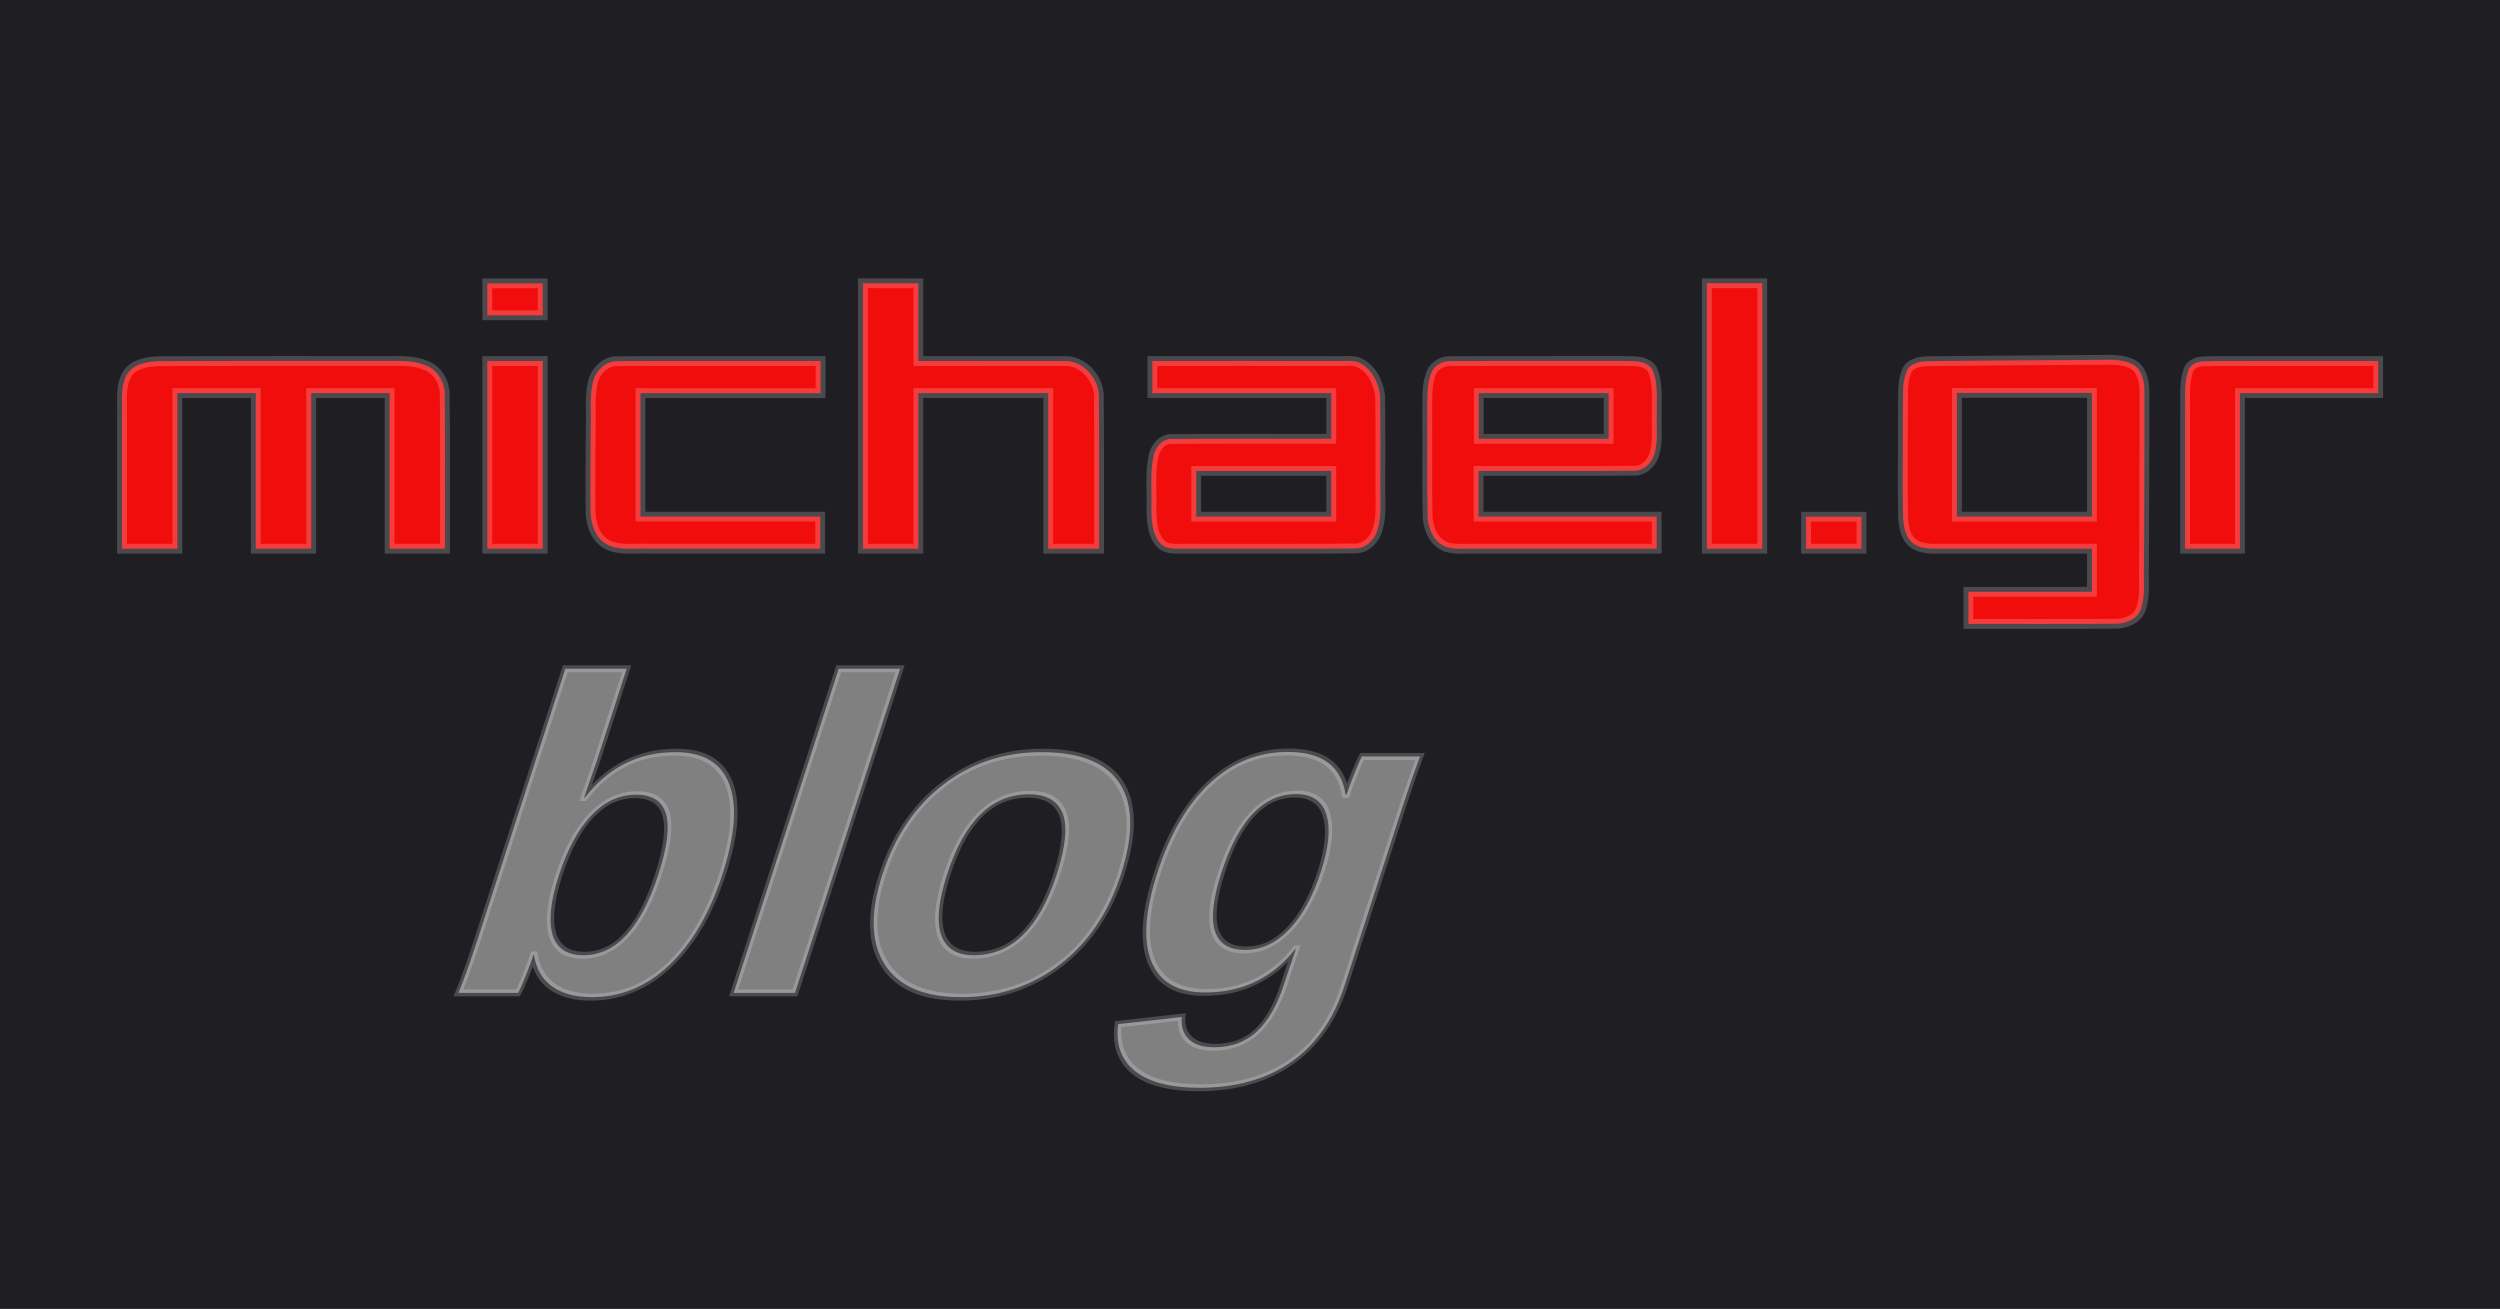
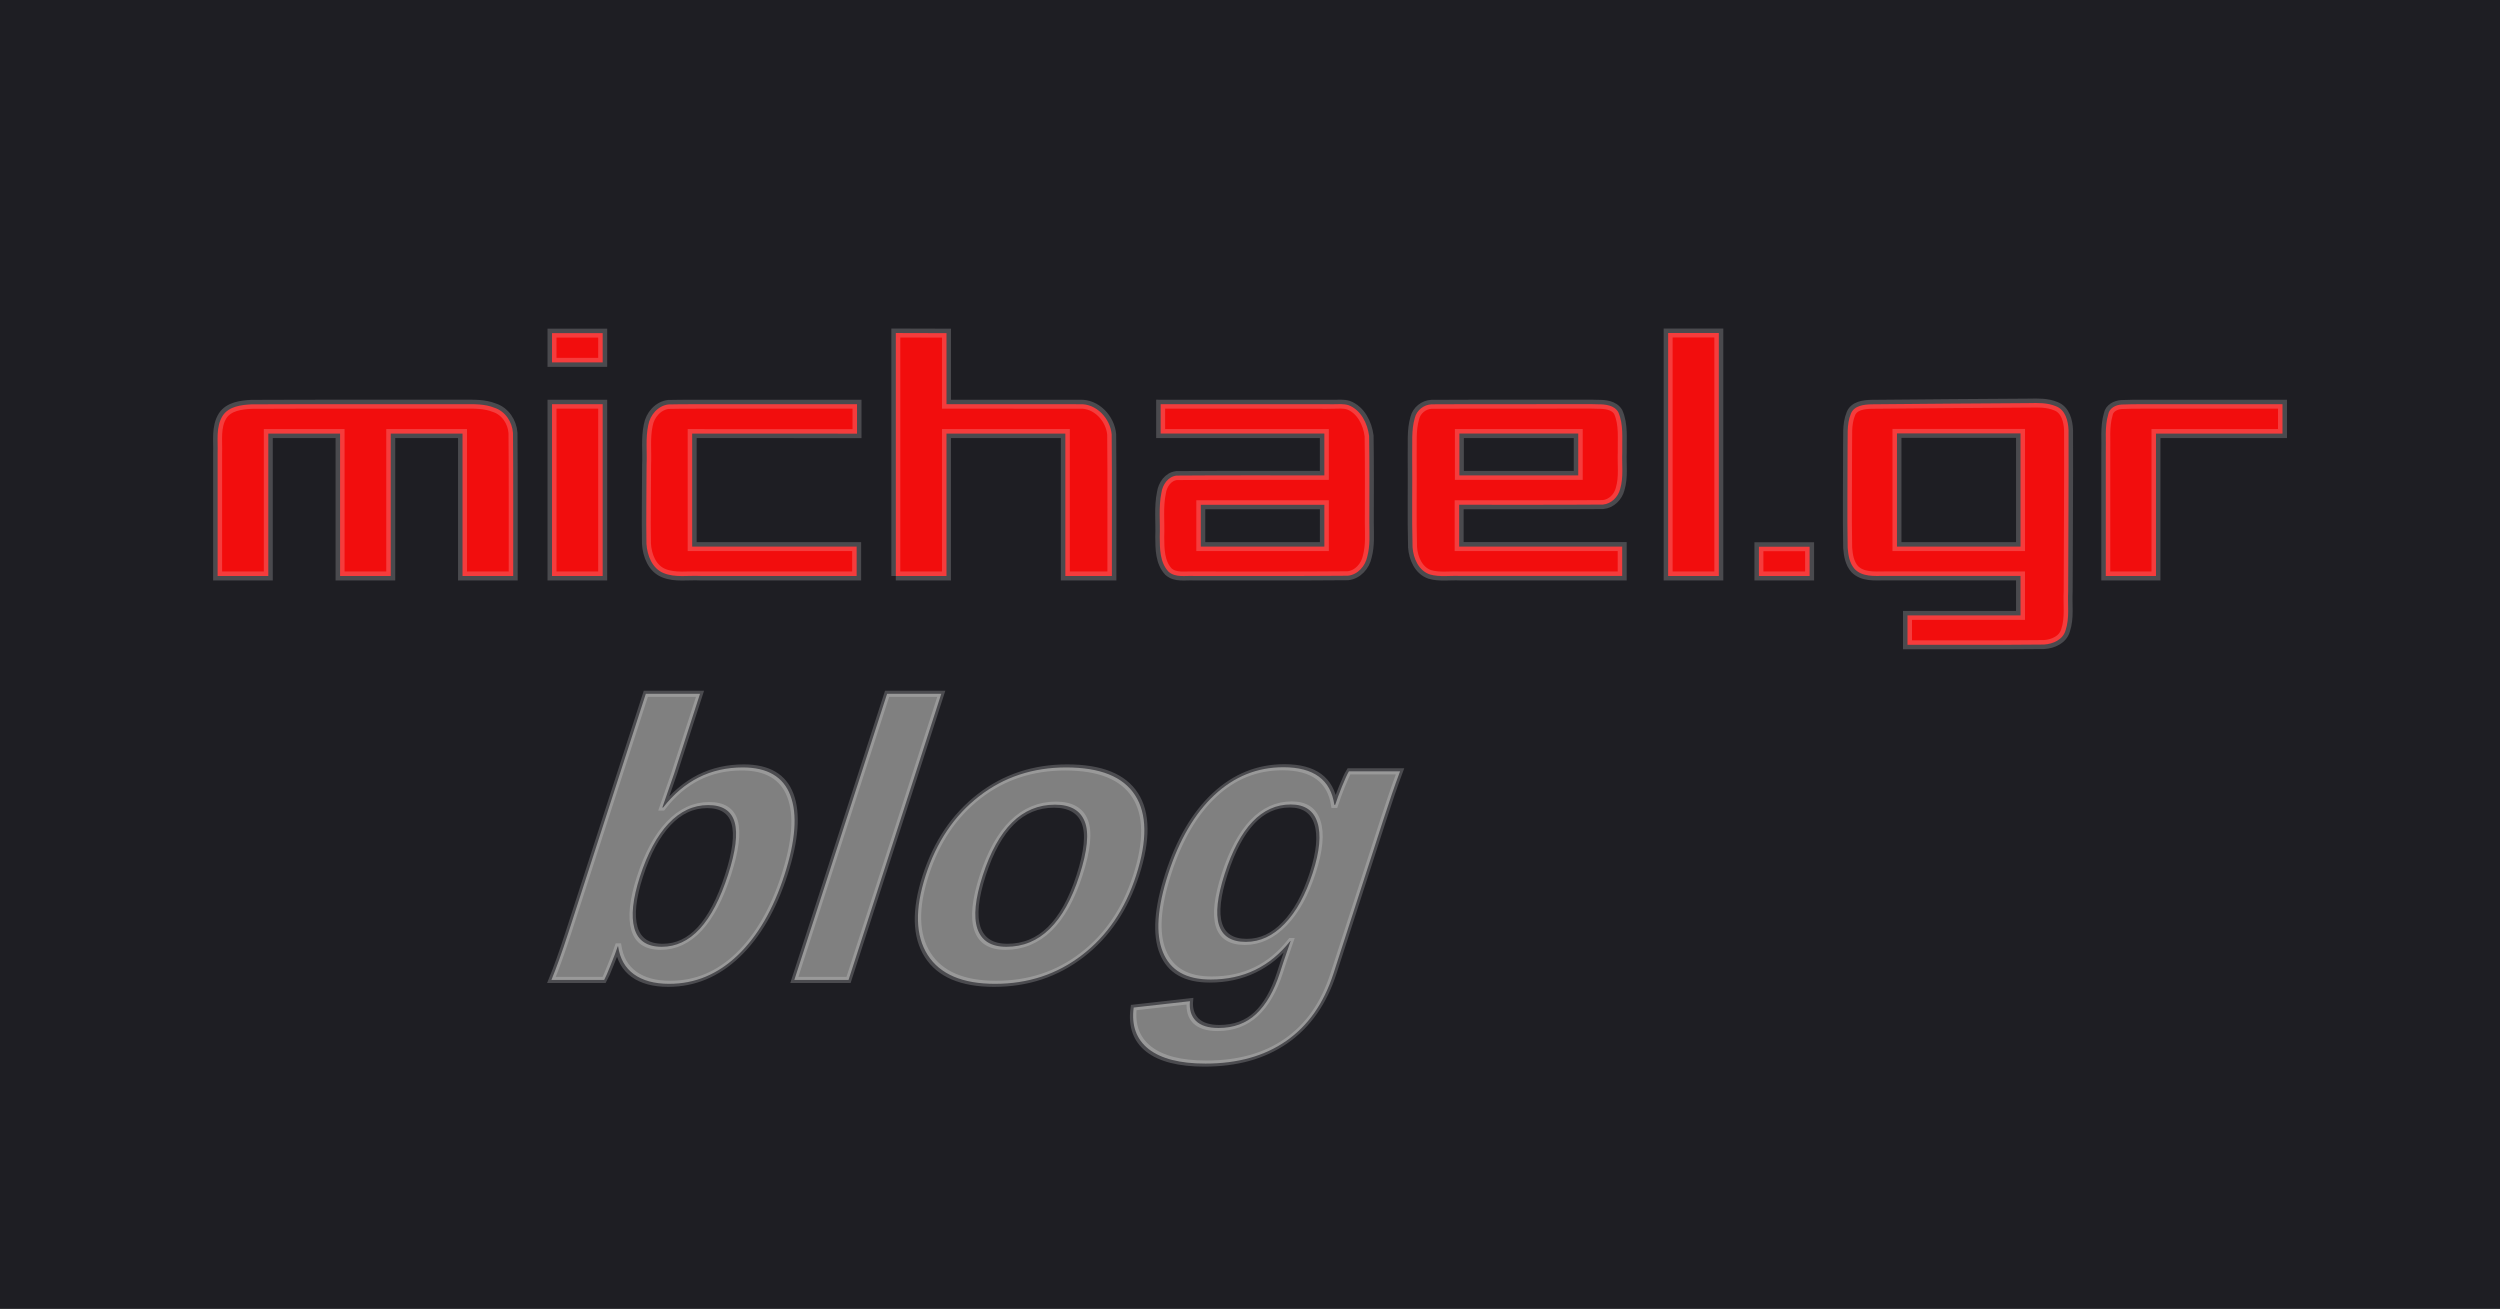
<svg xmlns="http://www.w3.org/2000/svg" width="721.89" height="377.953" viewBox="0 0 191 100" version="1.1" id="svg343">
  <defs id="defs340" />
  <g id="layer1" transform="translate(19.25225,-230.0315)">
    <rect style="fill:#1e1e23;fill-opacity:1;stroke-width:0.119;stroke-linecap:round" id="rect1" width="191" height="100" x="-19.252" y="230.031" />
-     <path id="fill" style="display:inline;fill:#f20d0d;fill-opacity:1;stroke:#ffffff;stroke-width:0.748;stroke-dasharray:none;stroke-opacity:0.199" d="m 111.154,271.953 c 1.41,0 2.821,0 4.231,0 0,-6.761 0,-13.522 0,-20.284 -1.41,0 -2.821,0 -4.231,0 0,6.761 0,13.522 0,20.284 z m -64.475,0 c 1.41,0 2.821,0 4.231,0 0,-3.962 0,-7.925 0,-11.887 3.307,0 6.615,0 9.922,0 0,3.962 0,7.925 0,11.887 1.295,0 2.59,0 3.885,0 -0.007,-3.937 0.019,-7.875 -0.017,-11.811 -0.112,-1.331 -1.283,-2.602 -2.673,-2.526 -3.706,-0.004 -7.411,-0.004 -11.117,-0.003 0,-1.977 0,-3.954 0,-5.931 -1.41,-0.003 -2.821,-0.007 -4.231,-0.011 0,6.761 0,13.521 0,20.282 z M 17.979,254.122 c 1.41,0 2.821,0 4.231,0 0,-0.813 0,-1.627 0,-2.44 -1.41,0 -2.821,0 -4.231,0 0,0.813 0,1.627 0,2.44 z m 123.298,3.401 c -4.377,0.035 -8.754,0.05 -13.131,0.101 -0.64,0.015 -1.467,0.101 -1.738,0.787 -0.374,0.907 -0.239,1.913 -0.276,2.869 0.005,2.775 -0.042,5.552 0.009,8.326 0.054,0.635 0.149,1.27 0.587,1.774 0.645,0.662 1.649,0.576 2.496,0.57 3.782,0.008 7.564,0.002 11.346,0.003 0,1.098 0,2.196 0,3.294 -3.145,0 -6.29,0 -9.435,0 0,0.818 0,1.636 0,2.454 3.798,-0.009 7.597,0.022 11.395,-0.02 0.745,-0.043 1.579,-0.403 1.8,-1.181 0.353,-1.048 0.163,-2.17 0.219,-3.253 0.01,-4.489 0.048,-8.978 0.032,-13.466 -0.029,-0.768 -0.264,-1.701 -1.066,-1.999 -0.707,-0.296 -1.488,-0.272 -2.238,-0.258 z m -58.065,0.094 c -4.807,-0.009 -9.615,-0.002 -14.423,-0.004 0,0.818 0,1.635 0,2.453 4.555,0 9.11,0 13.666,0 0,1.164 0,2.327 0,3.491 -4.112,0.007 -8.225,-0.018 -12.336,0.016 -0.715,0.081 -1.17,0.766 -1.266,1.432 -0.252,1.215 -0.088,2.463 -0.139,3.693 0.006,0.992 0.009,2.127 0.731,2.898 0.584,0.517 1.408,0.322 2.115,0.358 4.284,-0.007 8.569,0.019 12.852,-0.019 0.836,-0.085 1.464,-0.812 1.627,-1.606 0.249,-0.932 0.173,-1.849 0.17,-2.819 0.002,-2.417 0.018,-4.835 -0.019,-7.251 -0.136,-1.045 -0.686,-2.173 -1.725,-2.565 -0.406,-0.122 -0.837,-0.083 -1.254,-0.077 z m 20.947,-0.008 c -4.254,0.015 -8.508,-0.011 -12.761,0.014 -0.65,0.034 -1.238,0.503 -1.391,1.14 -0.305,1.032 -0.189,2.125 -0.219,3.186 0.026,2.537 -0.036,5.075 0.032,7.611 0.066,0.923 0.51,1.957 1.452,2.269 0.82,0.235 1.686,0.082 2.526,0.124 4.507,0 9.015,0 13.522,0 0,-0.818 0,-1.635 0,-2.453 -4.537,0 -9.074,0 -13.61,0 -4e-6,-1.164 0,-2.327 0,-3.491 4.002,-0.006 8.005,0.017 12.006,-0.015 0.702,-0.066 1.264,-0.633 1.434,-1.301 0.299,-0.996 0.133,-2.048 0.174,-3.071 -0.025,-1.115 0.129,-2.297 -0.332,-3.347 -0.342,-0.591 -1.11,-0.654 -1.702,-0.652 -0.376,-0.016 -0.753,-0.016 -1.13,-0.014 z m -93.502,0.003 c -5.923,0.008 -11.847,-0.014 -17.769,0.014 -0.86,0.045 -1.878,0.168 -2.397,0.947 -0.586,0.934 -0.384,2.083 -0.423,3.126 0,3.418 0,6.836 0,10.253 1.41,0 2.821,0 4.231,0 0,-3.962 0,-7.925 0,-11.887 1.997,0 3.994,0 5.991,0 0,3.962 0,7.925 0,11.887 1.41,0 2.821,0 4.231,0 0,-3.962 0,-7.925 0,-11.887 1.997,0 3.994,0 5.991,0 0,3.962 0,7.925 0,11.887 1.41,0 2.821,0 4.231,0 -0.006,-3.981 0.017,-7.962 -0.017,-11.942 -0.066,-0.914 -0.645,-1.802 -1.537,-2.096 -0.814,-0.326 -1.669,-0.307 -2.531,-0.302 z m 21.13,8.3e-4 c -1.363,0.011 -2.727,-0.011 -4.088,0.021 -0.876,0.11 -1.532,0.885 -1.682,1.727 -0.237,1.091 -0.088,2.214 -0.14,3.32 -0.001,2.19 -0.049,4.424 -0.011,6.587 0.062,0.965 0.467,2.047 1.424,2.442 0.979,0.402 2.058,0.186 3.084,0.243 4.346,0 8.692,0 13.038,0 0,-0.818 0,-1.635 0,-2.453 -4.577,0 -9.154,0 -13.731,0 0,-3.145 0,-6.29 0,-9.434 4.587,0.002 9.174,0.004 13.761,0.006 0,-0.819 0,-1.639 0,-2.458 -3.885,-3.2e-4 -7.77,-0.001 -11.654,0 z m 120.839,0 c -1.207,0.016 -2.416,-0.022 -3.621,0.029 -0.486,0.03 -1.02,0.294 -1.111,0.82 -0.311,1.057 -0.165,2.175 -0.205,3.261 0,3.41 0,6.82 0,10.23 1.397,0 2.793,0 4.19,0 0,-3.962 0,-7.925 0,-11.887 3.521,0 7.041,0 10.562,0 0,-0.818 0,-1.635 0,-2.453 -3.272,-3.2e-4 -6.543,-0.001 -9.815,0 z M 17.979,271.953 c 1.41,0 2.821,0 4.231,0 0,-4.78 0,-9.56 0,-14.34 -1.41,0 -2.821,0 -4.231,0 0,4.78 0,9.56 0,14.34 z M 130.476,260.051 c 3.365,0 6.73,0 10.095,0 0,3.15 0,6.299 0,9.449 -3.438,0 -6.877,0 -10.315,0 0,-3.15 0,-6.299 0,-9.449 0.073,0 0.147,0 0.22,0 z m -36.529,0.015 c 3.234,0 6.468,0 9.702,0 0,1.164 0,2.327 0,3.491 -3.307,0 -6.615,0 -9.922,0 0,-1.164 0,-2.327 0,-3.491 0.073,0 0.147,0 0.22,0 z m -21.587,5.944 c 3.365,0 6.73,0 10.095,0 0,1.164 0,2.327 0,3.491 -3.438,0 -6.877,0 -10.315,0 0,-1.164 0,-2.327 0,-3.491 0.073,0 0.147,0 0.22,0 z m 46.372,5.944 c 1.41,0 2.821,0 4.231,0 0,-0.813 0,-1.627 0,-2.44 -1.41,0 -2.821,0 -4.231,0 0,0.813 0,1.627 0,2.44 z" />
-     <text xml:space="preserve" style="font-style:normal;font-variant:normal;font-weight:900;font-stretch:normal;font-size:34.191px;font-family:Arial;-inkscape-font-specification:'Arial, Heavy';font-variant-ligatures:normal;font-variant-caps:normal;font-variant-numeric:normal;font-variant-east-asian:normal;text-align:center;writing-mode:lr-tb;direction:ltr;text-anchor:middle;fill:#808080;fill-opacity:1;stroke:#ffffff;stroke-width:0.528;stroke-linecap:round;stroke-dasharray:none;stroke-opacity:0.2" x="172.507" y="305.887" id="text1" transform="skewX(-17.96097)">
-       <tspan id="tspan1" style="font-style:normal;font-variant:normal;font-weight:900;font-stretch:normal;font-size:34.191px;font-family:Arial;-inkscape-font-specification:'Arial, Heavy';font-variant-ligatures:normal;font-variant-caps:normal;font-variant-numeric:normal;font-variant-east-asian:normal;fill:#808080;fill-opacity:1;stroke:#ffffff;stroke-width:0.528;stroke-dasharray:none;stroke-opacity:0.2" x="172.507" y="305.887">blog</tspan>
+     <path id="fill" style="display:inline;fill:#f20d0d;fill-opacity:1;stroke:#ffffff;stroke-width:0.685;stroke-dasharray:none;stroke-opacity:0.199" d="m 108.194,274.036 c 1.291,0 2.581,0 3.872,0 0,-6.188 0,-12.376 0,-18.563 -1.291,0 -2.581,0 -3.872,0 0,6.188 0,12.376 0,18.563 z m -59.007,0 c 1.291,0 2.581,0 3.872,0 0,-3.626 0,-7.253 0,-10.879 3.027,0 6.054,0 9.081,0 0,3.626 0,7.253 0,10.879 1.185,0 2.371,0 3.556,0 -0.007,-3.603 0.018,-7.207 -0.016,-10.809 -0.102,-1.218 -1.174,-2.381 -2.446,-2.312 -3.391,-0.004 -6.783,-0.004 -10.174,-0.003 0,-1.809 0,-3.619 0,-5.428 -1.291,-0.003 -2.581,-0.006 -3.872,-0.01 0,6.187 0,12.375 0,18.562 z m -26.266,-16.319 c 1.291,0 2.581,0 3.872,0 0,-0.744 0,-1.489 0,-2.233 -1.291,0 -2.581,0 -3.872,0 0,0.744 0,1.489 0,2.233 z M 135.762,260.829 c -4.006,0.032 -8.012,0.046 -12.017,0.092 -0.586,0.013 -1.342,0.092 -1.591,0.72 -0.342,0.83 -0.219,1.751 -0.252,2.626 0.005,2.54 -0.039,5.081 0.008,7.62 0.049,0.582 0.136,1.162 0.537,1.623 0.59,0.606 1.509,0.527 2.284,0.521 3.461,0.007 6.923,0.002 10.384,0.003 0,1.005 0,2.01 0,3.014 -2.878,0 -5.757,0 -8.635,0 0,0.749 0,1.497 0,2.245 3.476,-0.008 6.953,0.02 10.428,-0.018 0.682,-0.039 1.445,-0.369 1.647,-1.081 0.323,-0.959 0.149,-1.986 0.201,-2.977 0.009,-4.108 0.044,-8.217 0.029,-12.324 -0.027,-0.703 -0.242,-1.557 -0.975,-1.829 -0.647,-0.271 -1.362,-0.249 -2.049,-0.236 z m -53.141,0.086 c -4.4,-0.008 -8.8,-0.002 -13.2,-0.004 0,0.748 0,1.496 0,2.245 4.169,0 8.338,0 12.507,0 0,1.065 0,2.13 0,3.195 -3.763,0.006 -7.527,-0.016 -11.29,0.015 -0.655,0.074 -1.071,0.701 -1.158,1.311 -0.23,1.112 -0.081,2.254 -0.127,3.379 0.005,0.908 0.008,1.947 0.669,2.652 0.535,0.473 1.289,0.295 1.936,0.328 3.921,-0.006 7.842,0.018 11.762,-0.018 0.765,-0.078 1.34,-0.744 1.489,-1.469 0.228,-0.853 0.158,-1.692 0.155,-2.58 0.002,-2.212 0.017,-4.425 -0.017,-6.636 -0.124,-0.957 -0.628,-1.989 -1.579,-2.347 -0.371,-0.112 -0.766,-0.076 -1.148,-0.07 z m 19.17,-0.007 c -3.893,0.014 -7.786,-0.01 -11.679,0.013 -0.594,0.031 -1.133,0.46 -1.273,1.043 -0.279,0.945 -0.173,1.944 -0.201,2.916 0.024,2.322 -0.033,4.645 0.029,6.965 0.06,0.845 0.466,1.791 1.329,2.076 0.75,0.215 1.543,0.075 2.311,0.114 4.125,0 8.25,0 12.376,0 0,-0.748 0,-1.496 0,-2.245 -4.152,0 -8.304,0 -12.456,0 -3e-6,-1.065 0,-2.13 0,-3.195 3.662,-0.005 7.326,0.015 10.988,-0.014 0.643,-0.06 1.157,-0.58 1.312,-1.191 0.273,-0.911 0.122,-1.875 0.16,-2.81 -0.023,-1.021 0.118,-2.103 -0.304,-3.063 -0.313,-0.541 -1.016,-0.599 -1.558,-0.597 -0.345,-0.015 -0.689,-0.015 -1.034,-0.013 z m -85.573,0.003 c -5.421,0.007 -10.842,-0.013 -16.263,0.013 -0.787,0.041 -1.719,0.154 -2.194,0.867 -0.537,0.854 -0.351,1.906 -0.387,2.861 0,3.128 0,6.256 0,9.384 1.291,0 2.581,0 3.872,0 0,-3.626 0,-7.253 0,-10.879 1.828,0 3.655,0 5.483,0 0,3.626 0,7.253 0,10.879 1.291,0 2.581,0 3.872,0 0,-3.626 0,-7.253 0,-10.879 1.828,0 3.655,0 5.483,0 0,3.626 0,7.253 0,10.879 1.291,0 2.581,0 3.872,0 -0.006,-3.643 0.016,-7.287 -0.016,-10.93 -0.06,-0.837 -0.59,-1.649 -1.406,-1.918 -0.745,-0.299 -1.527,-0.281 -2.317,-0.277 z m 19.338,7.6e-4 c -1.247,0.01 -2.495,-0.01 -3.742,0.019 -0.802,0.1 -1.402,0.81 -1.539,1.581 -0.217,0.998 -0.08,2.027 -0.128,3.039 -0.001,2.004 -0.045,4.049 -0.01,6.028 0.057,0.883 0.427,1.873 1.304,2.235 0.896,0.368 1.883,0.171 2.823,0.222 3.977,0 7.955,0 11.932,0 0,-0.748 0,-1.496 0,-2.245 -4.189,0 -8.378,0 -12.567,0 0,-2.878 0,-5.756 0,-8.634 4.198,0.002 8.396,0.004 12.594,0.005 0,-0.75 0,-1.5 0,-2.25 -3.555,-2.9e-4 -7.111,-9.1e-4 -10.666,0 z m 110.591,0 c -1.104,0.015 -2.211,-0.021 -3.314,0.027 -0.445,0.028 -0.933,0.269 -1.016,0.75 -0.285,0.967 -0.151,1.991 -0.187,2.984 0,3.121 0,6.242 0,9.363 1.278,0 2.556,0 3.834,0 0,-3.626 0,-7.253 0,-10.879 3.222,0 6.444,0 9.666,0 0,-0.748 0,-1.497 0,-2.245 -2.994,-2.9e-4 -5.989,-9.2e-4 -8.983,0 z M 22.921,274.036 c 1.291,0 2.581,0 3.872,0 0,-4.375 0,-8.749 0,-13.124 -1.291,0 -2.581,0 -3.872,0 0,4.375 0,8.749 0,13.124 z m 102.956,-10.893 c 3.08,0 6.159,0 9.239,0 0,2.883 0,5.765 0,8.648 -3.147,0 -6.294,0 -9.44,0 0,-2.883 0,-5.765 0,-8.648 0.067,0 0.134,0 0.201,0 z m -33.431,0.013 c 2.96,0 5.92,0 8.879,0 0,1.065 0,2.13 0,3.195 -3.027,0 -6.054,0 -9.081,0 0,-1.065 0,-2.13 0,-3.195 0.067,0 0.134,0 0.201,0 z m -19.756,5.44 c 3.08,0 6.159,0 9.239,0 0,1.065 0,2.13 0,3.195 -3.147,0 -6.294,0 -9.44,0 0,-1.065 0,-2.13 0,-3.195 0.067,0 0.134,0 0.201,0 z m 42.439,5.44 c 1.291,0 2.581,0 3.872,0 0,-0.744 0,-1.489 0,-2.233 -1.291,0 -2.581,0 -3.872,0 0,0.744 0,1.489 0,2.233 z" />
+     <text xml:space="preserve" style="font-style:normal;font-variant:normal;font-weight:900;font-stretch:normal;font-size:30.175px;font-family:Arial;-inkscape-font-specification:'Arial, Heavy';font-variant-ligatures:normal;font-variant-caps:normal;font-variant-numeric:normal;font-variant-east-asian:normal;text-align:center;writing-mode:lr-tb;direction:ltr;text-anchor:middle;fill:#808080;fill-opacity:1;stroke:#ffffff;stroke-width:0.466;stroke-linecap:round;stroke-dasharray:none;stroke-opacity:0.2" x="172.528" y="304.899" id="text1" transform="skewX(-17.96097)">
+       <tspan id="tspan1" style="font-style:normal;font-variant:normal;font-weight:900;font-stretch:normal;font-size:30.175px;font-family:Arial;-inkscape-font-specification:'Arial, Heavy';font-variant-ligatures:normal;font-variant-caps:normal;font-variant-numeric:normal;font-variant-east-asian:normal;fill:#808080;fill-opacity:1;stroke:#ffffff;stroke-width:0.466;stroke-dasharray:none;stroke-opacity:0.2" x="172.528" y="304.899">blog</tspan>
    </text>
  </g>
</svg>
